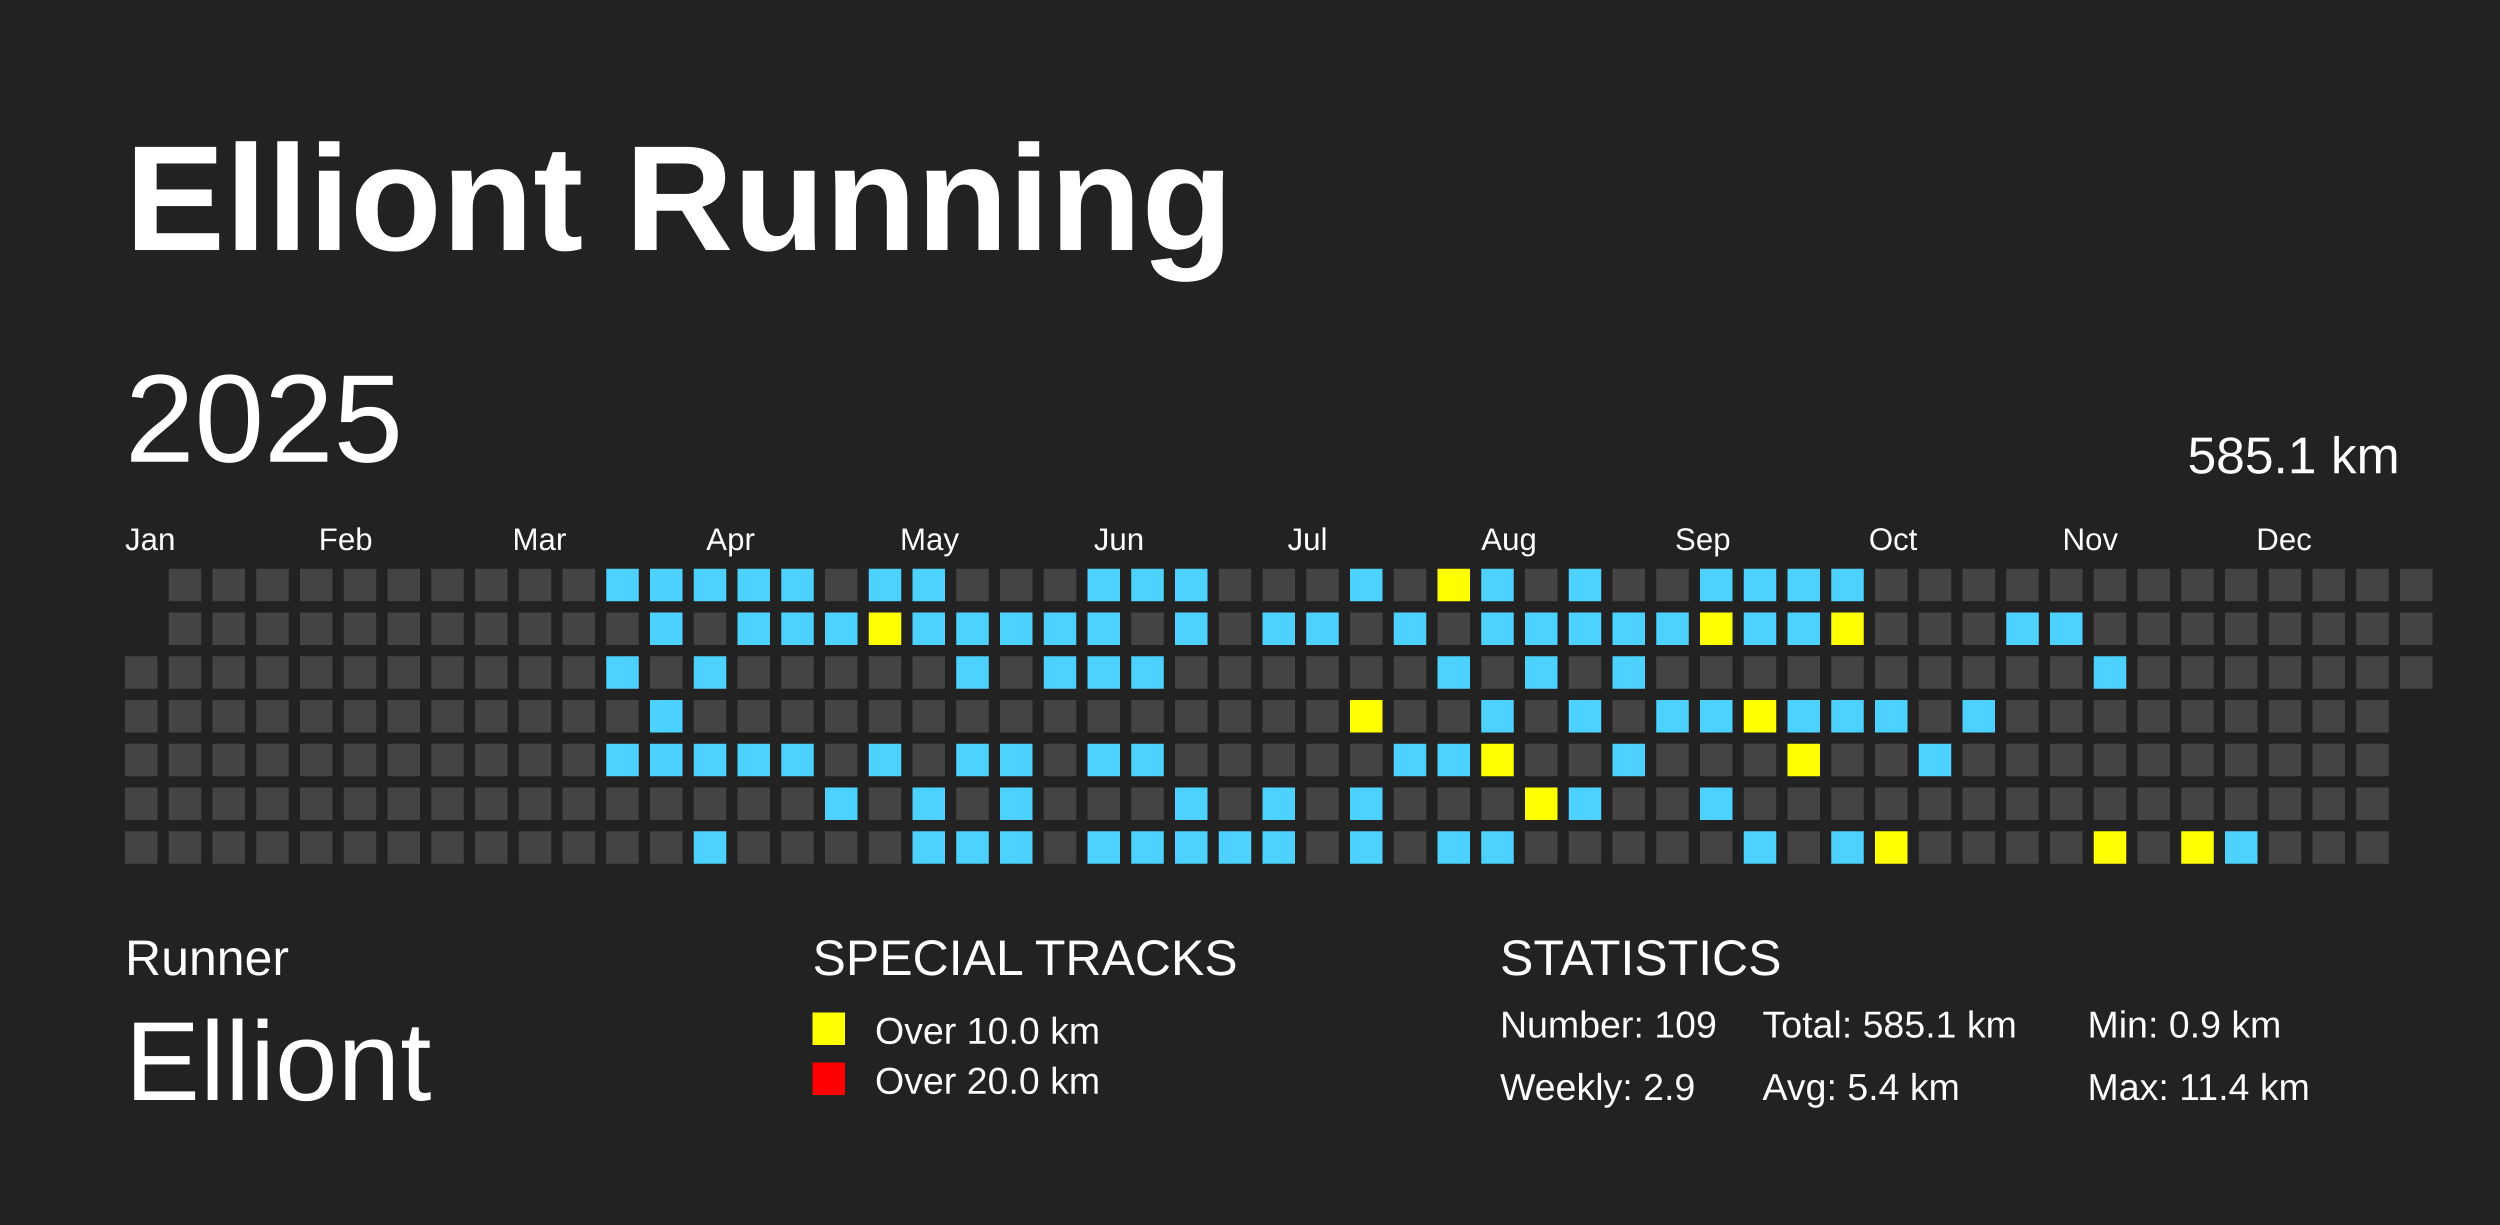
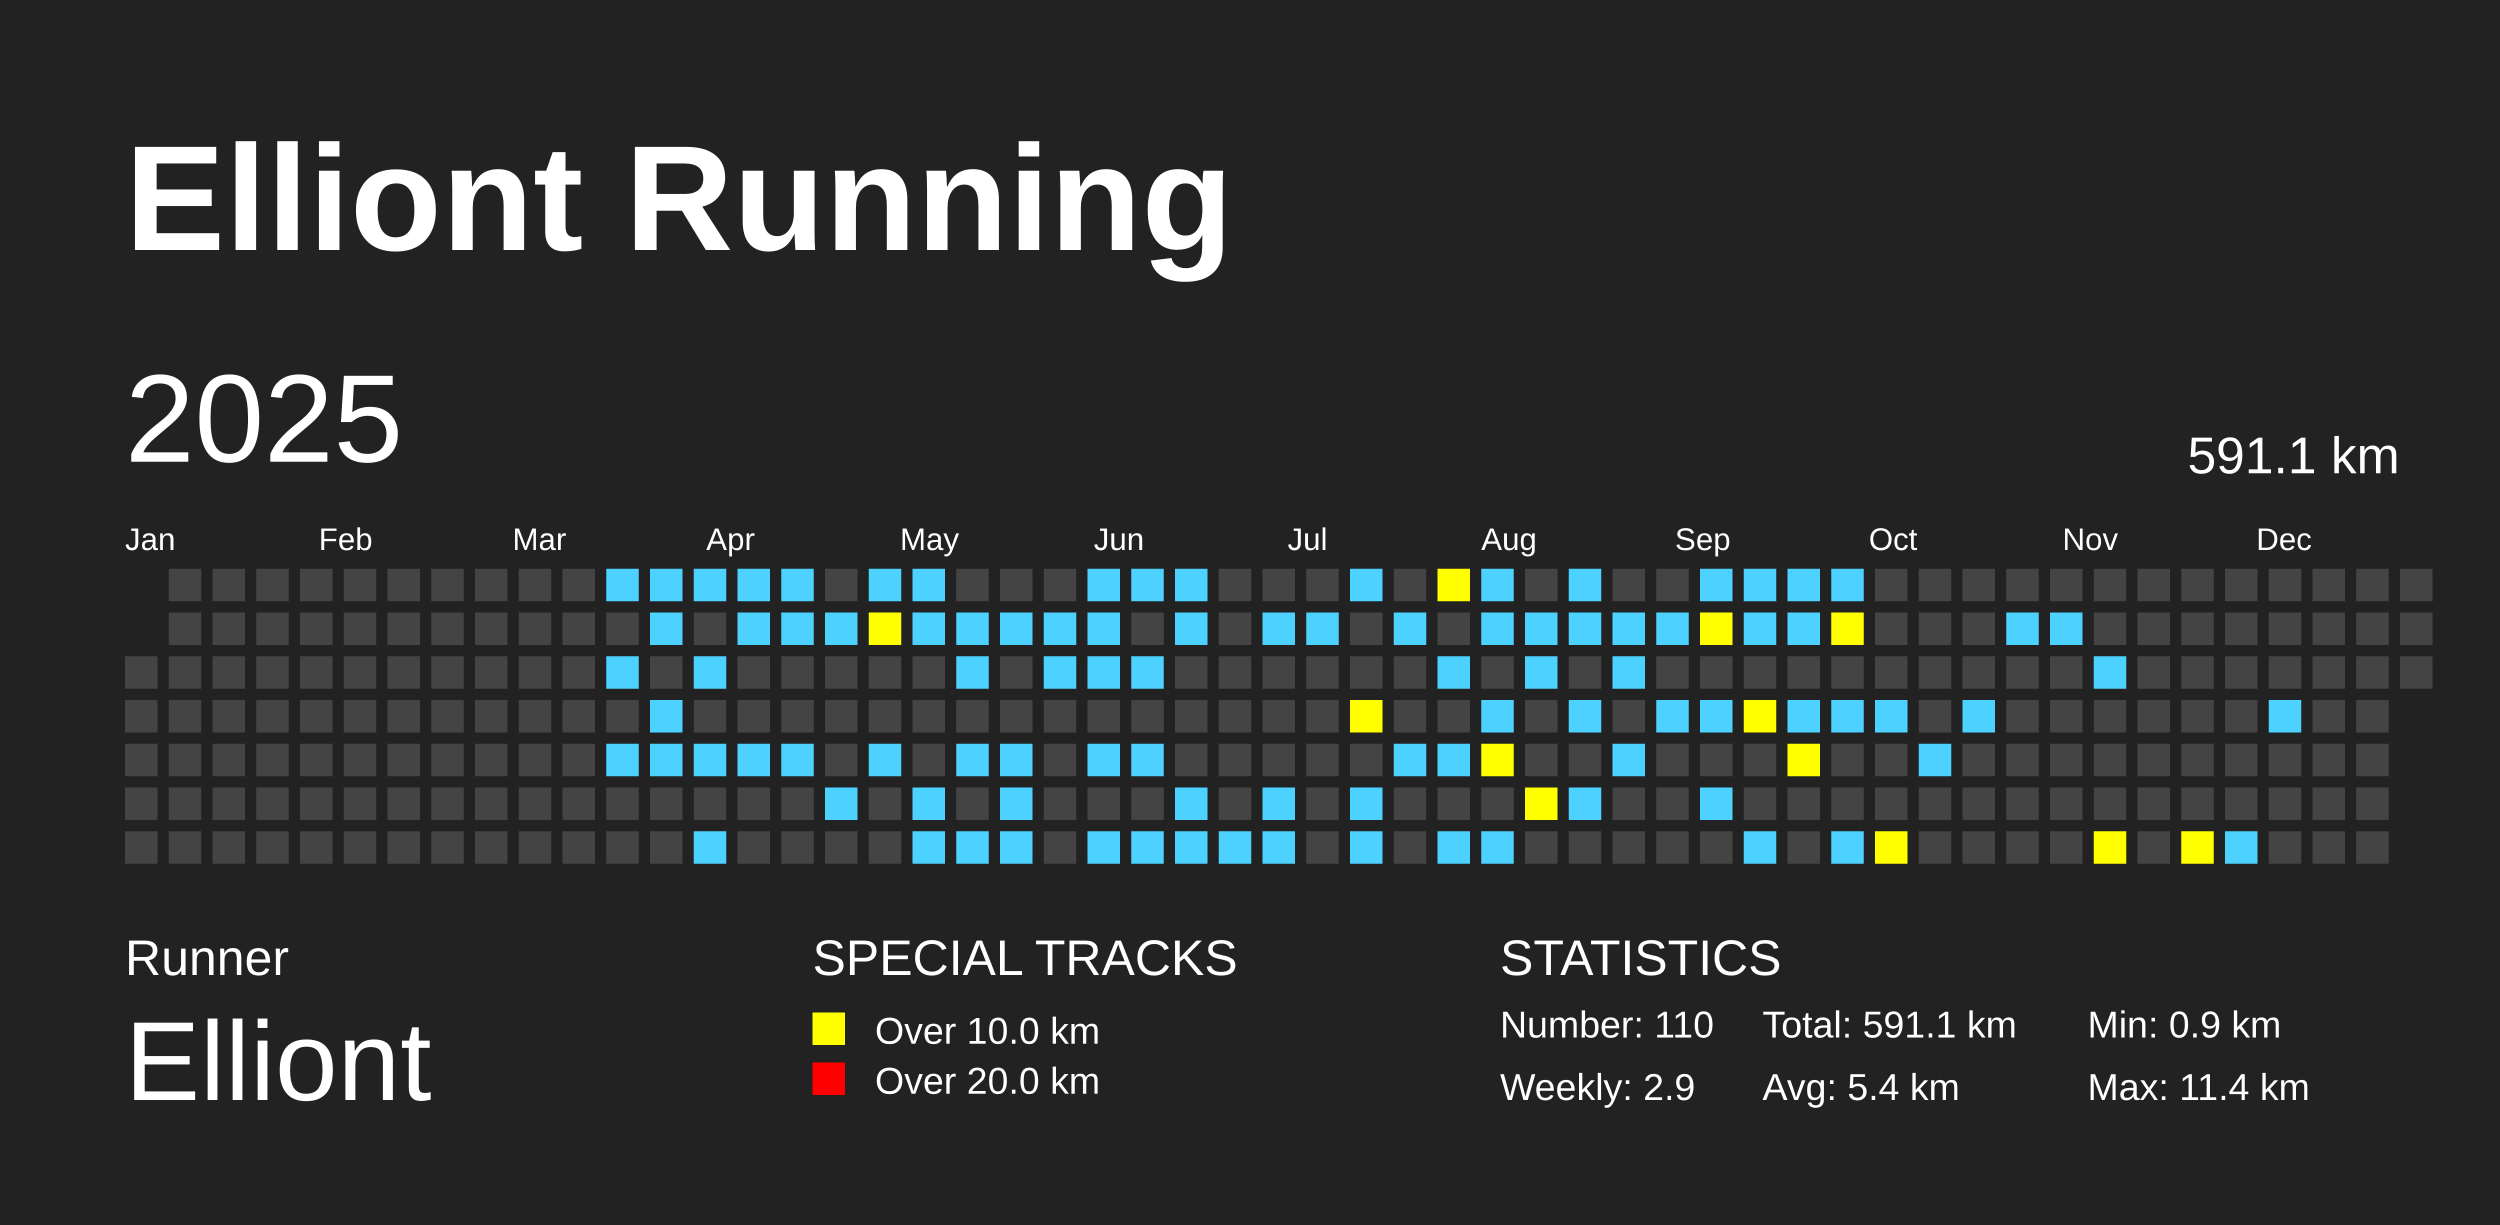
<svg xmlns="http://www.w3.org/2000/svg" baseProfile="full" height="98mm" version="1.1" viewBox="0,0,200,98" width="200mm">
  <defs />
  <rect fill="#222222" height="98" width="200" x="0" y="0" />
  <text fill="#FFFFFF" style="font-size:12px; font-family:Arial; font-weight:bold;" x="10" y="20">Elliont Running</text>
  <text fill="#FFFFFF" style="font-size:4px; font-family:Arial" x="10" y="78">Runner</text>
  <text fill="#FFFFFF" style="font-size:9px; font-family:Arial" x="10" y="88">Elliont</text>
  <text fill="#FFFFFF" style="font-size:4px; font-family:Arial" x="65" y="78">SPECIAL TRACKS</text>
  <rect fill="yellow" height="2.6" width="2.6" x="65" y="81" />
  <text fill="#FFFFFF" style="font-size:3px; font-family:Arial" x="70" y="83.5">Over 10.0 km</text>
  <rect fill="red" height="2.6" width="2.6" x="65" y="85" />
  <text fill="#FFFFFF" style="font-size:3px; font-family:Arial" x="70" y="87.5">Over 20.0 km</text>
  <text fill="#FFFFFF" style="font-size:4px; font-family:Arial" x="120" y="78">STATISTICS</text>
-   <text fill="#FFFFFF" style="font-size:3px; font-family:Arial" x="120" y="83">Number: 109</text>
+   <text fill="#FFFFFF" style="font-size:3px; font-family:Arial" x="120" y="83">Number: 110</text>
  <text fill="#FFFFFF" style="font-size:3px; font-family:Arial" x="120" y="88">Weekly: 2.9</text>
-   <text fill="#FFFFFF" style="font-size:3px; font-family:Arial" x="141" y="83">Total: 585.1 km</text>
+   <text fill="#FFFFFF" style="font-size:3px; font-family:Arial" x="141" y="83">Total: 591.1 km</text>
  <text fill="#FFFFFF" style="font-size:3px; font-family:Arial" x="141" y="88">Avg: 5.4 km</text>
  <text fill="#FFFFFF" style="font-size:3px; font-family:Arial" x="167" y="83">Min: 0.9 km</text>
  <text fill="#FFFFFF" style="font-size:3px; font-family:Arial" x="167" y="88">Max: 11.4 km</text>
  <text dominant-baseline="hanging" fill="#FFFFFF" style="font-size:10.0px; font-family:Arial;" x="10" y="30">2025</text>
-   <text dominant-baseline="hanging" fill="#FFFFFF" style="font-size:4.125px; font-family:Arial;" x="175" y="35">585.1 km</text>
+   <text dominant-baseline="hanging" fill="#FFFFFF" style="font-size:4.125px; font-family:Arial;" x="175" y="35">591.1 km</text>
  <text fill="#FFFFFF" style="font-size:2.5px; font-family:Arial" x="10.0" y="44">Jan</text>
  <text fill="#FFFFFF" style="font-size:2.5px; font-family:Arial" x="25.5" y="44">Feb</text>
  <text fill="#FFFFFF" style="font-size:2.5px; font-family:Arial" x="41.0" y="44">Mar</text>
  <text fill="#FFFFFF" style="font-size:2.5px; font-family:Arial" x="56.5" y="44">Apr</text>
  <text fill="#FFFFFF" style="font-size:2.5px; font-family:Arial" x="72.0" y="44">May</text>
  <text fill="#FFFFFF" style="font-size:2.5px; font-family:Arial" x="87.5" y="44">Jun</text>
  <text fill="#FFFFFF" style="font-size:2.5px; font-family:Arial" x="103.0" y="44">Jul</text>
  <text fill="#FFFFFF" style="font-size:2.5px; font-family:Arial" x="118.5" y="44">Aug</text>
  <text fill="#FFFFFF" style="font-size:2.5px; font-family:Arial" x="134.0" y="44">Sep</text>
  <text fill="#FFFFFF" style="font-size:2.5px; font-family:Arial" x="149.5" y="44">Oct</text>
  <text fill="#FFFFFF" style="font-size:2.5px; font-family:Arial" x="165.0" y="44">Nov</text>
  <text fill="#FFFFFF" style="font-size:2.5px; font-family:Arial" x="180.5" y="44">Dec</text>
  <rect fill="#444444" height="2.6" width="2.6" x="10.0" y="52.5" />
  <rect fill="#444444" height="2.6" width="2.6" x="10.0" y="56.0" />
  <rect fill="#444444" height="2.6" width="2.6" x="10.0" y="59.5" />
  <rect fill="#444444" height="2.6" width="2.6" x="10.0" y="63.0" />
  <rect fill="#444444" height="2.6" width="2.6" x="10.0" y="66.5" />
  <rect fill="#444444" height="2.6" width="2.6" x="13.5" y="45.5" />
  <rect fill="#444444" height="2.6" width="2.6" x="13.5" y="49.0" />
  <rect fill="#444444" height="2.6" width="2.6" x="13.5" y="52.5" />
  <rect fill="#444444" height="2.6" width="2.6" x="13.5" y="56.0" />
  <rect fill="#444444" height="2.6" width="2.6" x="13.5" y="59.5" />
  <rect fill="#444444" height="2.6" width="2.6" x="13.5" y="63.0" />
  <rect fill="#444444" height="2.6" width="2.6" x="13.5" y="66.5" />
  <rect fill="#444444" height="2.6" width="2.6" x="17.0" y="45.5" />
  <rect fill="#444444" height="2.6" width="2.6" x="17.0" y="49.0" />
  <rect fill="#444444" height="2.6" width="2.6" x="17.0" y="52.5" />
  <rect fill="#444444" height="2.6" width="2.6" x="17.0" y="56.0" />
  <rect fill="#444444" height="2.6" width="2.6" x="17.0" y="59.5" />
  <rect fill="#444444" height="2.6" width="2.6" x="17.0" y="63.0" />
  <rect fill="#444444" height="2.6" width="2.6" x="17.0" y="66.5" />
  <rect fill="#444444" height="2.6" width="2.6" x="20.5" y="45.5" />
  <rect fill="#444444" height="2.6" width="2.6" x="20.5" y="49.0" />
  <rect fill="#444444" height="2.6" width="2.6" x="20.5" y="52.5" />
  <rect fill="#444444" height="2.6" width="2.6" x="20.5" y="56.0" />
  <rect fill="#444444" height="2.6" width="2.6" x="20.5" y="59.5" />
  <rect fill="#444444" height="2.6" width="2.6" x="20.5" y="63.0" />
  <rect fill="#444444" height="2.6" width="2.6" x="20.5" y="66.5" />
  <rect fill="#444444" height="2.6" width="2.6" x="24.0" y="45.5" />
  <rect fill="#444444" height="2.6" width="2.6" x="24.0" y="49.0" />
  <rect fill="#444444" height="2.6" width="2.6" x="24.0" y="52.5" />
  <rect fill="#444444" height="2.6" width="2.6" x="24.0" y="56.0" />
  <rect fill="#444444" height="2.6" width="2.6" x="24.0" y="59.5" />
  <rect fill="#444444" height="2.6" width="2.6" x="24.0" y="63.0" />
  <rect fill="#444444" height="2.6" width="2.6" x="24.0" y="66.5" />
  <rect fill="#444444" height="2.6" width="2.6" x="27.5" y="45.5" />
  <rect fill="#444444" height="2.6" width="2.6" x="27.5" y="49.0" />
  <rect fill="#444444" height="2.6" width="2.6" x="27.5" y="52.5" />
  <rect fill="#444444" height="2.6" width="2.6" x="27.5" y="56.0" />
  <rect fill="#444444" height="2.6" width="2.6" x="27.5" y="59.5" />
  <rect fill="#444444" height="2.6" width="2.6" x="27.5" y="63.0" />
  <rect fill="#444444" height="2.6" width="2.6" x="27.5" y="66.5" />
  <rect fill="#444444" height="2.6" width="2.6" x="31.0" y="45.5" />
  <rect fill="#444444" height="2.6" width="2.6" x="31.0" y="49.0" />
  <rect fill="#444444" height="2.6" width="2.6" x="31.0" y="52.5" />
  <rect fill="#444444" height="2.6" width="2.6" x="31.0" y="56.0" />
  <rect fill="#444444" height="2.6" width="2.6" x="31.0" y="59.5" />
  <rect fill="#444444" height="2.6" width="2.6" x="31.0" y="63.0" />
  <rect fill="#444444" height="2.6" width="2.6" x="31.0" y="66.5" />
  <rect fill="#444444" height="2.6" width="2.6" x="34.5" y="45.5" />
  <rect fill="#444444" height="2.6" width="2.6" x="34.5" y="49.0" />
  <rect fill="#444444" height="2.6" width="2.6" x="34.5" y="52.5" />
  <rect fill="#444444" height="2.6" width="2.6" x="34.5" y="56.0" />
  <rect fill="#444444" height="2.6" width="2.6" x="34.5" y="59.5" />
  <rect fill="#444444" height="2.6" width="2.6" x="34.5" y="63.0" />
  <rect fill="#444444" height="2.6" width="2.6" x="34.5" y="66.5" />
  <rect fill="#444444" height="2.6" width="2.6" x="38.0" y="45.5" />
  <rect fill="#444444" height="2.6" width="2.6" x="38.0" y="49.0" />
  <rect fill="#444444" height="2.6" width="2.6" x="38.0" y="52.5" />
  <rect fill="#444444" height="2.6" width="2.6" x="38.0" y="56.0" />
  <rect fill="#444444" height="2.6" width="2.6" x="38.0" y="59.5" />
  <rect fill="#444444" height="2.6" width="2.6" x="38.0" y="63.0" />
  <rect fill="#444444" height="2.6" width="2.6" x="38.0" y="66.5" />
  <rect fill="#444444" height="2.6" width="2.6" x="41.5" y="45.5" />
  <rect fill="#444444" height="2.6" width="2.6" x="41.5" y="49.0" />
  <rect fill="#444444" height="2.6" width="2.6" x="41.5" y="52.5" />
  <rect fill="#444444" height="2.6" width="2.6" x="41.5" y="56.0" />
  <rect fill="#444444" height="2.6" width="2.6" x="41.5" y="59.5" />
  <rect fill="#444444" height="2.6" width="2.6" x="41.5" y="63.0" />
  <rect fill="#444444" height="2.6" width="2.6" x="41.5" y="66.5" />
  <rect fill="#444444" height="2.6" width="2.6" x="45.0" y="45.5" />
  <rect fill="#444444" height="2.6" width="2.6" x="45.0" y="49.0" />
  <rect fill="#444444" height="2.6" width="2.6" x="45.0" y="52.5" />
  <rect fill="#444444" height="2.6" width="2.6" x="45.0" y="56.0" />
  <rect fill="#444444" height="2.6" width="2.6" x="45.0" y="59.5" />
  <rect fill="#444444" height="2.6" width="2.6" x="45.0" y="63.0" />
  <rect fill="#444444" height="2.6" width="2.6" x="45.0" y="66.5" />
  <rect fill="#4DD2FF" height="2.6" width="2.6" x="48.5" y="45.5" />
  <rect fill="#444444" height="2.6" width="2.6" x="48.5" y="49.0" />
  <rect fill="#4DD2FF" height="2.6" width="2.6" x="48.5" y="52.5" />
  <rect fill="#444444" height="2.6" width="2.6" x="48.5" y="56.0" />
  <rect fill="#4DD2FF" height="2.6" width="2.6" x="48.5" y="59.5" />
  <rect fill="#444444" height="2.6" width="2.6" x="48.5" y="63.0" />
  <rect fill="#444444" height="2.6" width="2.6" x="48.5" y="66.5" />
  <rect fill="#4DD2FF" height="2.6" width="2.6" x="52.0" y="45.5" />
  <rect fill="#4DD2FF" height="2.6" width="2.6" x="52.0" y="49.0" />
  <rect fill="#444444" height="2.6" width="2.6" x="52.0" y="52.5" />
  <rect fill="#4DD2FF" height="2.6" width="2.6" x="52.0" y="56.0" />
  <rect fill="#4DD2FF" height="2.6" width="2.6" x="52.0" y="59.5" />
  <rect fill="#444444" height="2.6" width="2.6" x="52.0" y="63.0" />
  <rect fill="#444444" height="2.6" width="2.6" x="52.0" y="66.5" />
  <rect fill="#4DD2FF" height="2.6" width="2.6" x="55.5" y="45.5" />
  <rect fill="#444444" height="2.6" width="2.6" x="55.5" y="49.0" />
  <rect fill="#4DD2FF" height="2.6" width="2.6" x="55.5" y="52.5" />
  <rect fill="#444444" height="2.6" width="2.6" x="55.5" y="56.0" />
  <rect fill="#4DD2FF" height="2.6" width="2.6" x="55.5" y="59.5" />
  <rect fill="#444444" height="2.6" width="2.6" x="55.5" y="63.0" />
  <rect fill="#4DD2FF" height="2.6" width="2.6" x="55.5" y="66.5" />
  <rect fill="#4DD2FF" height="2.6" width="2.6" x="59.0" y="45.5" />
  <rect fill="#4DD2FF" height="2.6" width="2.6" x="59.0" y="49.0" />
  <rect fill="#444444" height="2.6" width="2.6" x="59.0" y="52.5" />
  <rect fill="#444444" height="2.6" width="2.6" x="59.0" y="56.0" />
  <rect fill="#4DD2FF" height="2.6" width="2.6" x="59.0" y="59.5" />
  <rect fill="#444444" height="2.6" width="2.6" x="59.0" y="63.0" />
  <rect fill="#444444" height="2.6" width="2.6" x="59.0" y="66.5" />
  <rect fill="#4DD2FF" height="2.6" width="2.6" x="62.5" y="45.5" />
  <rect fill="#4DD2FF" height="2.6" width="2.6" x="62.5" y="49.0" />
  <rect fill="#444444" height="2.6" width="2.6" x="62.5" y="52.5" />
  <rect fill="#444444" height="2.6" width="2.6" x="62.5" y="56.0" />
  <rect fill="#4DD2FF" height="2.6" width="2.6" x="62.5" y="59.5" />
  <rect fill="#444444" height="2.6" width="2.6" x="62.5" y="63.0" />
  <rect fill="#444444" height="2.6" width="2.6" x="62.5" y="66.5" />
  <rect fill="#444444" height="2.6" width="2.6" x="66.0" y="45.5" />
  <rect fill="#4DD2FF" height="2.6" width="2.6" x="66.0" y="49.0" />
  <rect fill="#444444" height="2.6" width="2.6" x="66.0" y="52.5" />
  <rect fill="#444444" height="2.6" width="2.6" x="66.0" y="56.0" />
  <rect fill="#444444" height="2.6" width="2.6" x="66.0" y="59.5" />
  <rect fill="#4DD2FF" height="2.6" width="2.6" x="66.0" y="63.0" />
  <rect fill="#444444" height="2.6" width="2.6" x="66.0" y="66.5" />
  <rect fill="#4DD2FF" height="2.6" width="2.6" x="69.5" y="45.5" />
  <rect fill="yellow" height="2.6" width="2.6" x="69.5" y="49.0" />
  <rect fill="#444444" height="2.6" width="2.6" x="69.5" y="52.5" />
  <rect fill="#444444" height="2.6" width="2.6" x="69.5" y="56.0" />
  <rect fill="#4DD2FF" height="2.6" width="2.6" x="69.5" y="59.5" />
  <rect fill="#444444" height="2.6" width="2.6" x="69.5" y="63.0" />
  <rect fill="#444444" height="2.6" width="2.6" x="69.5" y="66.5" />
  <rect fill="#4DD2FF" height="2.6" width="2.6" x="73.0" y="45.5" />
  <rect fill="#4DD2FF" height="2.6" width="2.6" x="73.0" y="49.0" />
  <rect fill="#444444" height="2.6" width="2.6" x="73.0" y="52.5" />
  <rect fill="#444444" height="2.6" width="2.6" x="73.0" y="56.0" />
  <rect fill="#444444" height="2.6" width="2.6" x="73.0" y="59.5" />
  <rect fill="#4DD2FF" height="2.6" width="2.6" x="73.0" y="63.0" />
  <rect fill="#4DD2FF" height="2.6" width="2.6" x="73.0" y="66.5" />
  <rect fill="#444444" height="2.6" width="2.6" x="76.5" y="45.5" />
  <rect fill="#4DD2FF" height="2.6" width="2.6" x="76.5" y="49.0" />
  <rect fill="#4DD2FF" height="2.6" width="2.6" x="76.5" y="52.5" />
  <rect fill="#444444" height="2.6" width="2.6" x="76.5" y="56.0" />
  <rect fill="#4DD2FF" height="2.6" width="2.6" x="76.5" y="59.5" />
  <rect fill="#444444" height="2.6" width="2.6" x="76.5" y="63.0" />
  <rect fill="#4DD2FF" height="2.6" width="2.6" x="76.5" y="66.5" />
  <rect fill="#444444" height="2.6" width="2.6" x="80.0" y="45.5" />
  <rect fill="#4DD2FF" height="2.6" width="2.6" x="80.0" y="49.0" />
  <rect fill="#444444" height="2.6" width="2.6" x="80.0" y="52.5" />
  <rect fill="#444444" height="2.6" width="2.6" x="80.0" y="56.0" />
  <rect fill="#4DD2FF" height="2.6" width="2.6" x="80.0" y="59.5" />
  <rect fill="#4DD2FF" height="2.6" width="2.6" x="80.0" y="63.0" />
  <rect fill="#4DD2FF" height="2.6" width="2.6" x="80.0" y="66.5" />
  <rect fill="#444444" height="2.6" width="2.6" x="83.5" y="45.5" />
  <rect fill="#4DD2FF" height="2.6" width="2.6" x="83.5" y="49.0" />
  <rect fill="#4DD2FF" height="2.6" width="2.6" x="83.5" y="52.5" />
  <rect fill="#444444" height="2.6" width="2.6" x="83.5" y="56.0" />
  <rect fill="#444444" height="2.6" width="2.6" x="83.5" y="59.5" />
  <rect fill="#444444" height="2.6" width="2.6" x="83.5" y="63.0" />
  <rect fill="#444444" height="2.6" width="2.6" x="83.5" y="66.5" />
  <rect fill="#4DD2FF" height="2.6" width="2.6" x="87.0" y="45.5" />
  <rect fill="#4DD2FF" height="2.6" width="2.6" x="87.0" y="49.0" />
  <rect fill="#4DD2FF" height="2.6" width="2.6" x="87.0" y="52.5" />
  <rect fill="#444444" height="2.6" width="2.6" x="87.0" y="56.0" />
  <rect fill="#4DD2FF" height="2.6" width="2.6" x="87.0" y="59.5" />
  <rect fill="#444444" height="2.6" width="2.6" x="87.0" y="63.0" />
  <rect fill="#4DD2FF" height="2.6" width="2.6" x="87.0" y="66.5" />
  <rect fill="#4DD2FF" height="2.6" width="2.6" x="90.5" y="45.5" />
  <rect fill="#444444" height="2.6" width="2.6" x="90.5" y="49.0" />
  <rect fill="#4DD2FF" height="2.6" width="2.6" x="90.5" y="52.5" />
  <rect fill="#444444" height="2.6" width="2.6" x="90.5" y="56.0" />
  <rect fill="#4DD2FF" height="2.6" width="2.6" x="90.5" y="59.5" />
  <rect fill="#444444" height="2.6" width="2.6" x="90.5" y="63.0" />
  <rect fill="#4DD2FF" height="2.6" width="2.6" x="90.5" y="66.5" />
  <rect fill="#4DD2FF" height="2.6" width="2.6" x="94.0" y="45.5" />
  <rect fill="#4DD2FF" height="2.6" width="2.6" x="94.0" y="49.0" />
  <rect fill="#444444" height="2.6" width="2.6" x="94.0" y="52.5" />
  <rect fill="#444444" height="2.6" width="2.6" x="94.0" y="56.0" />
  <rect fill="#444444" height="2.6" width="2.6" x="94.0" y="59.5" />
  <rect fill="#4DD2FF" height="2.6" width="2.6" x="94.0" y="63.0" />
  <rect fill="#4DD2FF" height="2.6" width="2.6" x="94.0" y="66.5" />
  <rect fill="#444444" height="2.6" width="2.6" x="97.5" y="45.5" />
  <rect fill="#444444" height="2.6" width="2.6" x="97.5" y="49.0" />
  <rect fill="#444444" height="2.6" width="2.6" x="97.5" y="52.5" />
  <rect fill="#444444" height="2.6" width="2.6" x="97.5" y="56.0" />
  <rect fill="#444444" height="2.6" width="2.6" x="97.5" y="59.5" />
  <rect fill="#444444" height="2.6" width="2.6" x="97.5" y="63.0" />
  <rect fill="#4DD2FF" height="2.6" width="2.6" x="97.5" y="66.5" />
  <rect fill="#444444" height="2.6" width="2.6" x="101.0" y="45.5" />
  <rect fill="#4DD2FF" height="2.6" width="2.6" x="101.0" y="49.0" />
  <rect fill="#444444" height="2.6" width="2.6" x="101.0" y="52.5" />
  <rect fill="#444444" height="2.6" width="2.6" x="101.0" y="56.0" />
  <rect fill="#444444" height="2.6" width="2.6" x="101.0" y="59.5" />
  <rect fill="#4DD2FF" height="2.6" width="2.6" x="101.0" y="63.0" />
  <rect fill="#4DD2FF" height="2.6" width="2.6" x="101.0" y="66.5" />
  <rect fill="#444444" height="2.6" width="2.6" x="104.5" y="45.5" />
  <rect fill="#4DD2FF" height="2.6" width="2.6" x="104.5" y="49.0" />
  <rect fill="#444444" height="2.6" width="2.6" x="104.5" y="52.5" />
  <rect fill="#444444" height="2.6" width="2.6" x="104.5" y="56.0" />
  <rect fill="#444444" height="2.6" width="2.6" x="104.5" y="59.5" />
  <rect fill="#444444" height="2.6" width="2.6" x="104.5" y="63.0" />
  <rect fill="#444444" height="2.6" width="2.6" x="104.5" y="66.5" />
  <rect fill="#4DD2FF" height="2.6" width="2.6" x="108.0" y="45.5" />
  <rect fill="#444444" height="2.6" width="2.6" x="108.0" y="49.0" />
  <rect fill="#444444" height="2.6" width="2.6" x="108.0" y="52.5" />
  <rect fill="yellow" height="2.6" width="2.6" x="108.0" y="56.0" />
  <rect fill="#444444" height="2.6" width="2.6" x="108.0" y="59.5" />
  <rect fill="#4DD2FF" height="2.6" width="2.6" x="108.0" y="63.0" />
  <rect fill="#4DD2FF" height="2.6" width="2.6" x="108.0" y="66.5" />
  <rect fill="#444444" height="2.6" width="2.6" x="111.5" y="45.5" />
  <rect fill="#4DD2FF" height="2.6" width="2.6" x="111.5" y="49.0" />
  <rect fill="#444444" height="2.6" width="2.6" x="111.5" y="52.5" />
  <rect fill="#444444" height="2.6" width="2.6" x="111.5" y="56.0" />
  <rect fill="#4DD2FF" height="2.6" width="2.6" x="111.5" y="59.5" />
  <rect fill="#444444" height="2.6" width="2.6" x="111.5" y="63.0" />
  <rect fill="#444444" height="2.6" width="2.6" x="111.5" y="66.5" />
  <rect fill="yellow" height="2.6" width="2.6" x="115.0" y="45.5" />
  <rect fill="#444444" height="2.6" width="2.6" x="115.0" y="49.0" />
  <rect fill="#4DD2FF" height="2.6" width="2.6" x="115.0" y="52.5" />
  <rect fill="#444444" height="2.6" width="2.6" x="115.0" y="56.0" />
  <rect fill="#4DD2FF" height="2.6" width="2.6" x="115.0" y="59.5" />
  <rect fill="#444444" height="2.6" width="2.6" x="115.0" y="63.0" />
  <rect fill="#4DD2FF" height="2.6" width="2.6" x="115.0" y="66.5" />
  <rect fill="#4DD2FF" height="2.6" width="2.6" x="118.5" y="45.5" />
  <rect fill="#4DD2FF" height="2.6" width="2.6" x="118.5" y="49.0" />
  <rect fill="#444444" height="2.6" width="2.6" x="118.5" y="52.5" />
  <rect fill="#4DD2FF" height="2.6" width="2.6" x="118.5" y="56.0" />
  <rect fill="yellow" height="2.6" width="2.6" x="118.5" y="59.5" />
  <rect fill="#444444" height="2.6" width="2.6" x="118.5" y="63.0" />
  <rect fill="#4DD2FF" height="2.6" width="2.6" x="118.5" y="66.5" />
  <rect fill="#444444" height="2.6" width="2.6" x="122.0" y="45.5" />
  <rect fill="#4DD2FF" height="2.6" width="2.6" x="122.0" y="49.0" />
  <rect fill="#4DD2FF" height="2.6" width="2.6" x="122.0" y="52.5" />
  <rect fill="#444444" height="2.6" width="2.6" x="122.0" y="56.0" />
  <rect fill="#444444" height="2.6" width="2.6" x="122.0" y="59.5" />
  <rect fill="yellow" height="2.6" width="2.6" x="122.0" y="63.0" />
  <rect fill="#444444" height="2.6" width="2.6" x="122.0" y="66.5" />
  <rect fill="#4DD2FF" height="2.6" width="2.6" x="125.5" y="45.5" />
  <rect fill="#4DD2FF" height="2.6" width="2.6" x="125.5" y="49.0" />
  <rect fill="#444444" height="2.6" width="2.6" x="125.5" y="52.5" />
  <rect fill="#4DD2FF" height="2.6" width="2.6" x="125.5" y="56.0" />
  <rect fill="#444444" height="2.6" width="2.6" x="125.5" y="59.5" />
  <rect fill="#4DD2FF" height="2.6" width="2.6" x="125.5" y="63.0" />
  <rect fill="#444444" height="2.6" width="2.6" x="125.5" y="66.5" />
  <rect fill="#444444" height="2.6" width="2.6" x="129.0" y="45.5" />
  <rect fill="#4DD2FF" height="2.6" width="2.6" x="129.0" y="49.0" />
  <rect fill="#4DD2FF" height="2.6" width="2.6" x="129.0" y="52.5" />
  <rect fill="#444444" height="2.6" width="2.6" x="129.0" y="56.0" />
  <rect fill="#4DD2FF" height="2.6" width="2.6" x="129.0" y="59.5" />
  <rect fill="#444444" height="2.6" width="2.6" x="129.0" y="63.0" />
  <rect fill="#444444" height="2.6" width="2.6" x="129.0" y="66.5" />
  <rect fill="#444444" height="2.6" width="2.6" x="132.5" y="45.5" />
  <rect fill="#4DD2FF" height="2.6" width="2.6" x="132.5" y="49.0" />
  <rect fill="#444444" height="2.6" width="2.6" x="132.5" y="52.5" />
  <rect fill="#4DD2FF" height="2.6" width="2.6" x="132.5" y="56.0" />
  <rect fill="#444444" height="2.6" width="2.6" x="132.5" y="59.5" />
  <rect fill="#444444" height="2.6" width="2.6" x="132.5" y="63.0" />
  <rect fill="#444444" height="2.6" width="2.6" x="132.5" y="66.5" />
  <rect fill="#4DD2FF" height="2.6" width="2.6" x="136.0" y="45.5" />
  <rect fill="yellow" height="2.6" width="2.6" x="136.0" y="49.0" />
  <rect fill="#444444" height="2.6" width="2.6" x="136.0" y="52.5" />
  <rect fill="#4DD2FF" height="2.6" width="2.6" x="136.0" y="56.0" />
  <rect fill="#444444" height="2.6" width="2.6" x="136.0" y="59.5" />
  <rect fill="#4DD2FF" height="2.6" width="2.6" x="136.0" y="63.0" />
  <rect fill="#444444" height="2.6" width="2.6" x="136.0" y="66.5" />
  <rect fill="#4DD2FF" height="2.6" width="2.6" x="139.5" y="45.5" />
  <rect fill="#4DD2FF" height="2.6" width="2.6" x="139.5" y="49.0" />
  <rect fill="#444444" height="2.6" width="2.6" x="139.5" y="52.5" />
  <rect fill="yellow" height="2.6" width="2.6" x="139.5" y="56.0" />
  <rect fill="#444444" height="2.6" width="2.6" x="139.5" y="59.5" />
  <rect fill="#444444" height="2.6" width="2.6" x="139.5" y="63.0" />
  <rect fill="#4DD2FF" height="2.6" width="2.6" x="139.5" y="66.5" />
  <rect fill="#4DD2FF" height="2.6" width="2.6" x="143.0" y="45.5" />
  <rect fill="#4DD2FF" height="2.6" width="2.6" x="143.0" y="49.0" />
  <rect fill="#444444" height="2.6" width="2.6" x="143.0" y="52.5" />
  <rect fill="#4DD2FF" height="2.6" width="2.6" x="143.0" y="56.0" />
  <rect fill="yellow" height="2.6" width="2.6" x="143.0" y="59.5" />
  <rect fill="#444444" height="2.6" width="2.6" x="143.0" y="63.0" />
  <rect fill="#444444" height="2.6" width="2.6" x="143.0" y="66.5" />
  <rect fill="#4DD2FF" height="2.6" width="2.6" x="146.5" y="45.5" />
  <rect fill="yellow" height="2.6" width="2.6" x="146.5" y="49.0" />
  <rect fill="#444444" height="2.6" width="2.6" x="146.5" y="52.5" />
  <rect fill="#4DD2FF" height="2.6" width="2.6" x="146.5" y="56.0" />
  <rect fill="#444444" height="2.6" width="2.6" x="146.5" y="59.5" />
  <rect fill="#444444" height="2.6" width="2.6" x="146.5" y="63.0" />
  <rect fill="#4DD2FF" height="2.6" width="2.6" x="146.5" y="66.5" />
  <rect fill="#444444" height="2.6" width="2.6" x="150.0" y="45.5" />
  <rect fill="#444444" height="2.6" width="2.6" x="150.0" y="49.0" />
  <rect fill="#444444" height="2.6" width="2.6" x="150.0" y="52.5" />
  <rect fill="#4DD2FF" height="2.6" width="2.6" x="150.0" y="56.0" />
  <rect fill="#444444" height="2.6" width="2.6" x="150.0" y="59.5" />
  <rect fill="#444444" height="2.6" width="2.6" x="150.0" y="63.0" />
  <rect fill="yellow" height="2.6" width="2.6" x="150.0" y="66.5" />
  <rect fill="#444444" height="2.6" width="2.6" x="153.5" y="45.5" />
  <rect fill="#444444" height="2.6" width="2.6" x="153.5" y="49.0" />
  <rect fill="#444444" height="2.6" width="2.6" x="153.5" y="52.5" />
  <rect fill="#444444" height="2.6" width="2.6" x="153.5" y="56.0" />
  <rect fill="#4DD2FF" height="2.6" width="2.6" x="153.5" y="59.5" />
  <rect fill="#444444" height="2.6" width="2.6" x="153.5" y="63.0" />
  <rect fill="#444444" height="2.6" width="2.6" x="153.5" y="66.5" />
  <rect fill="#444444" height="2.6" width="2.6" x="157.0" y="45.5" />
  <rect fill="#444444" height="2.6" width="2.6" x="157.0" y="49.0" />
  <rect fill="#444444" height="2.6" width="2.6" x="157.0" y="52.5" />
  <rect fill="#4DD2FF" height="2.6" width="2.6" x="157.0" y="56.0" />
  <rect fill="#444444" height="2.6" width="2.6" x="157.0" y="59.5" />
  <rect fill="#444444" height="2.6" width="2.6" x="157.0" y="63.0" />
  <rect fill="#444444" height="2.6" width="2.6" x="157.0" y="66.5" />
  <rect fill="#444444" height="2.6" width="2.6" x="160.5" y="45.5" />
  <rect fill="#4DD2FF" height="2.6" width="2.6" x="160.5" y="49.0" />
  <rect fill="#444444" height="2.6" width="2.6" x="160.5" y="52.5" />
  <rect fill="#444444" height="2.6" width="2.6" x="160.5" y="56.0" />
  <rect fill="#444444" height="2.6" width="2.6" x="160.5" y="59.5" />
  <rect fill="#444444" height="2.6" width="2.6" x="160.5" y="63.0" />
  <rect fill="#444444" height="2.6" width="2.6" x="160.5" y="66.5" />
  <rect fill="#444444" height="2.6" width="2.6" x="164.0" y="45.5" />
  <rect fill="#4DD2FF" height="2.6" width="2.6" x="164.0" y="49.0" />
  <rect fill="#444444" height="2.6" width="2.6" x="164.0" y="52.5" />
  <rect fill="#444444" height="2.6" width="2.6" x="164.0" y="56.0" />
  <rect fill="#444444" height="2.6" width="2.6" x="164.0" y="59.5" />
  <rect fill="#444444" height="2.6" width="2.6" x="164.0" y="63.0" />
  <rect fill="#444444" height="2.6" width="2.6" x="164.0" y="66.5" />
  <rect fill="#444444" height="2.6" width="2.6" x="167.5" y="45.5" />
  <rect fill="#444444" height="2.6" width="2.6" x="167.5" y="49.0" />
  <rect fill="#4DD2FF" height="2.6" width="2.6" x="167.5" y="52.5" />
  <rect fill="#444444" height="2.6" width="2.6" x="167.5" y="56.0" />
  <rect fill="#444444" height="2.6" width="2.6" x="167.5" y="59.5" />
  <rect fill="#444444" height="2.6" width="2.6" x="167.5" y="63.0" />
  <rect fill="yellow" height="2.6" width="2.6" x="167.5" y="66.5" />
  <rect fill="#444444" height="2.6" width="2.6" x="171.0" y="45.5" />
  <rect fill="#444444" height="2.6" width="2.6" x="171.0" y="49.0" />
  <rect fill="#444444" height="2.6" width="2.6" x="171.0" y="52.5" />
  <rect fill="#444444" height="2.6" width="2.6" x="171.0" y="56.0" />
  <rect fill="#444444" height="2.6" width="2.6" x="171.0" y="59.5" />
  <rect fill="#444444" height="2.6" width="2.6" x="171.0" y="63.0" />
  <rect fill="#444444" height="2.6" width="2.6" x="171.0" y="66.5" />
  <rect fill="#444444" height="2.6" width="2.6" x="174.5" y="45.5" />
  <rect fill="#444444" height="2.6" width="2.6" x="174.5" y="49.0" />
  <rect fill="#444444" height="2.6" width="2.6" x="174.5" y="52.5" />
  <rect fill="#444444" height="2.6" width="2.6" x="174.5" y="56.0" />
  <rect fill="#444444" height="2.6" width="2.6" x="174.5" y="59.5" />
  <rect fill="#444444" height="2.6" width="2.6" x="174.5" y="63.0" />
  <rect fill="yellow" height="2.6" width="2.6" x="174.5" y="66.5" />
  <rect fill="#444444" height="2.6" width="2.6" x="178.0" y="45.5" />
  <rect fill="#444444" height="2.6" width="2.6" x="178.0" y="49.0" />
  <rect fill="#444444" height="2.6" width="2.6" x="178.0" y="52.5" />
  <rect fill="#444444" height="2.6" width="2.6" x="178.0" y="56.0" />
  <rect fill="#444444" height="2.6" width="2.6" x="178.0" y="59.5" />
  <rect fill="#444444" height="2.6" width="2.6" x="178.0" y="63.0" />
  <rect fill="#4DD2FF" height="2.6" width="2.6" x="178.0" y="66.5" />
  <rect fill="#444444" height="2.6" width="2.6" x="181.5" y="45.5" />
  <rect fill="#444444" height="2.6" width="2.6" x="181.5" y="49.0" />
  <rect fill="#444444" height="2.6" width="2.6" x="181.5" y="52.5" />
-   <rect fill="#444444" height="2.6" width="2.6" x="181.5" y="56.0" />
+   <rect fill="#4DD2FF" height="2.6" width="2.6" x="181.5" y="56.0" />
  <rect fill="#444444" height="2.6" width="2.6" x="181.5" y="59.5" />
  <rect fill="#444444" height="2.6" width="2.6" x="181.5" y="63.0" />
  <rect fill="#444444" height="2.6" width="2.6" x="181.5" y="66.5" />
  <rect fill="#444444" height="2.6" width="2.6" x="185.0" y="45.5" />
  <rect fill="#444444" height="2.6" width="2.6" x="185.0" y="49.0" />
  <rect fill="#444444" height="2.6" width="2.6" x="185.0" y="52.5" />
  <rect fill="#444444" height="2.6" width="2.6" x="185.0" y="56.0" />
  <rect fill="#444444" height="2.6" width="2.6" x="185.0" y="59.5" />
  <rect fill="#444444" height="2.6" width="2.6" x="185.0" y="63.0" />
  <rect fill="#444444" height="2.6" width="2.6" x="185.0" y="66.5" />
  <rect fill="#444444" height="2.6" width="2.6" x="188.5" y="45.5" />
  <rect fill="#444444" height="2.6" width="2.6" x="188.5" y="49.0" />
  <rect fill="#444444" height="2.6" width="2.6" x="188.5" y="52.5" />
  <rect fill="#444444" height="2.6" width="2.6" x="188.5" y="56.0" />
  <rect fill="#444444" height="2.6" width="2.6" x="188.5" y="59.5" />
  <rect fill="#444444" height="2.6" width="2.6" x="188.5" y="63.0" />
  <rect fill="#444444" height="2.6" width="2.6" x="188.5" y="66.5" />
  <rect fill="#444444" height="2.6" width="2.6" x="192.0" y="45.5" />
  <rect fill="#444444" height="2.6" width="2.6" x="192.0" y="49.0" />
  <rect fill="#444444" height="2.6" width="2.6" x="192.0" y="52.5" />
</svg>
